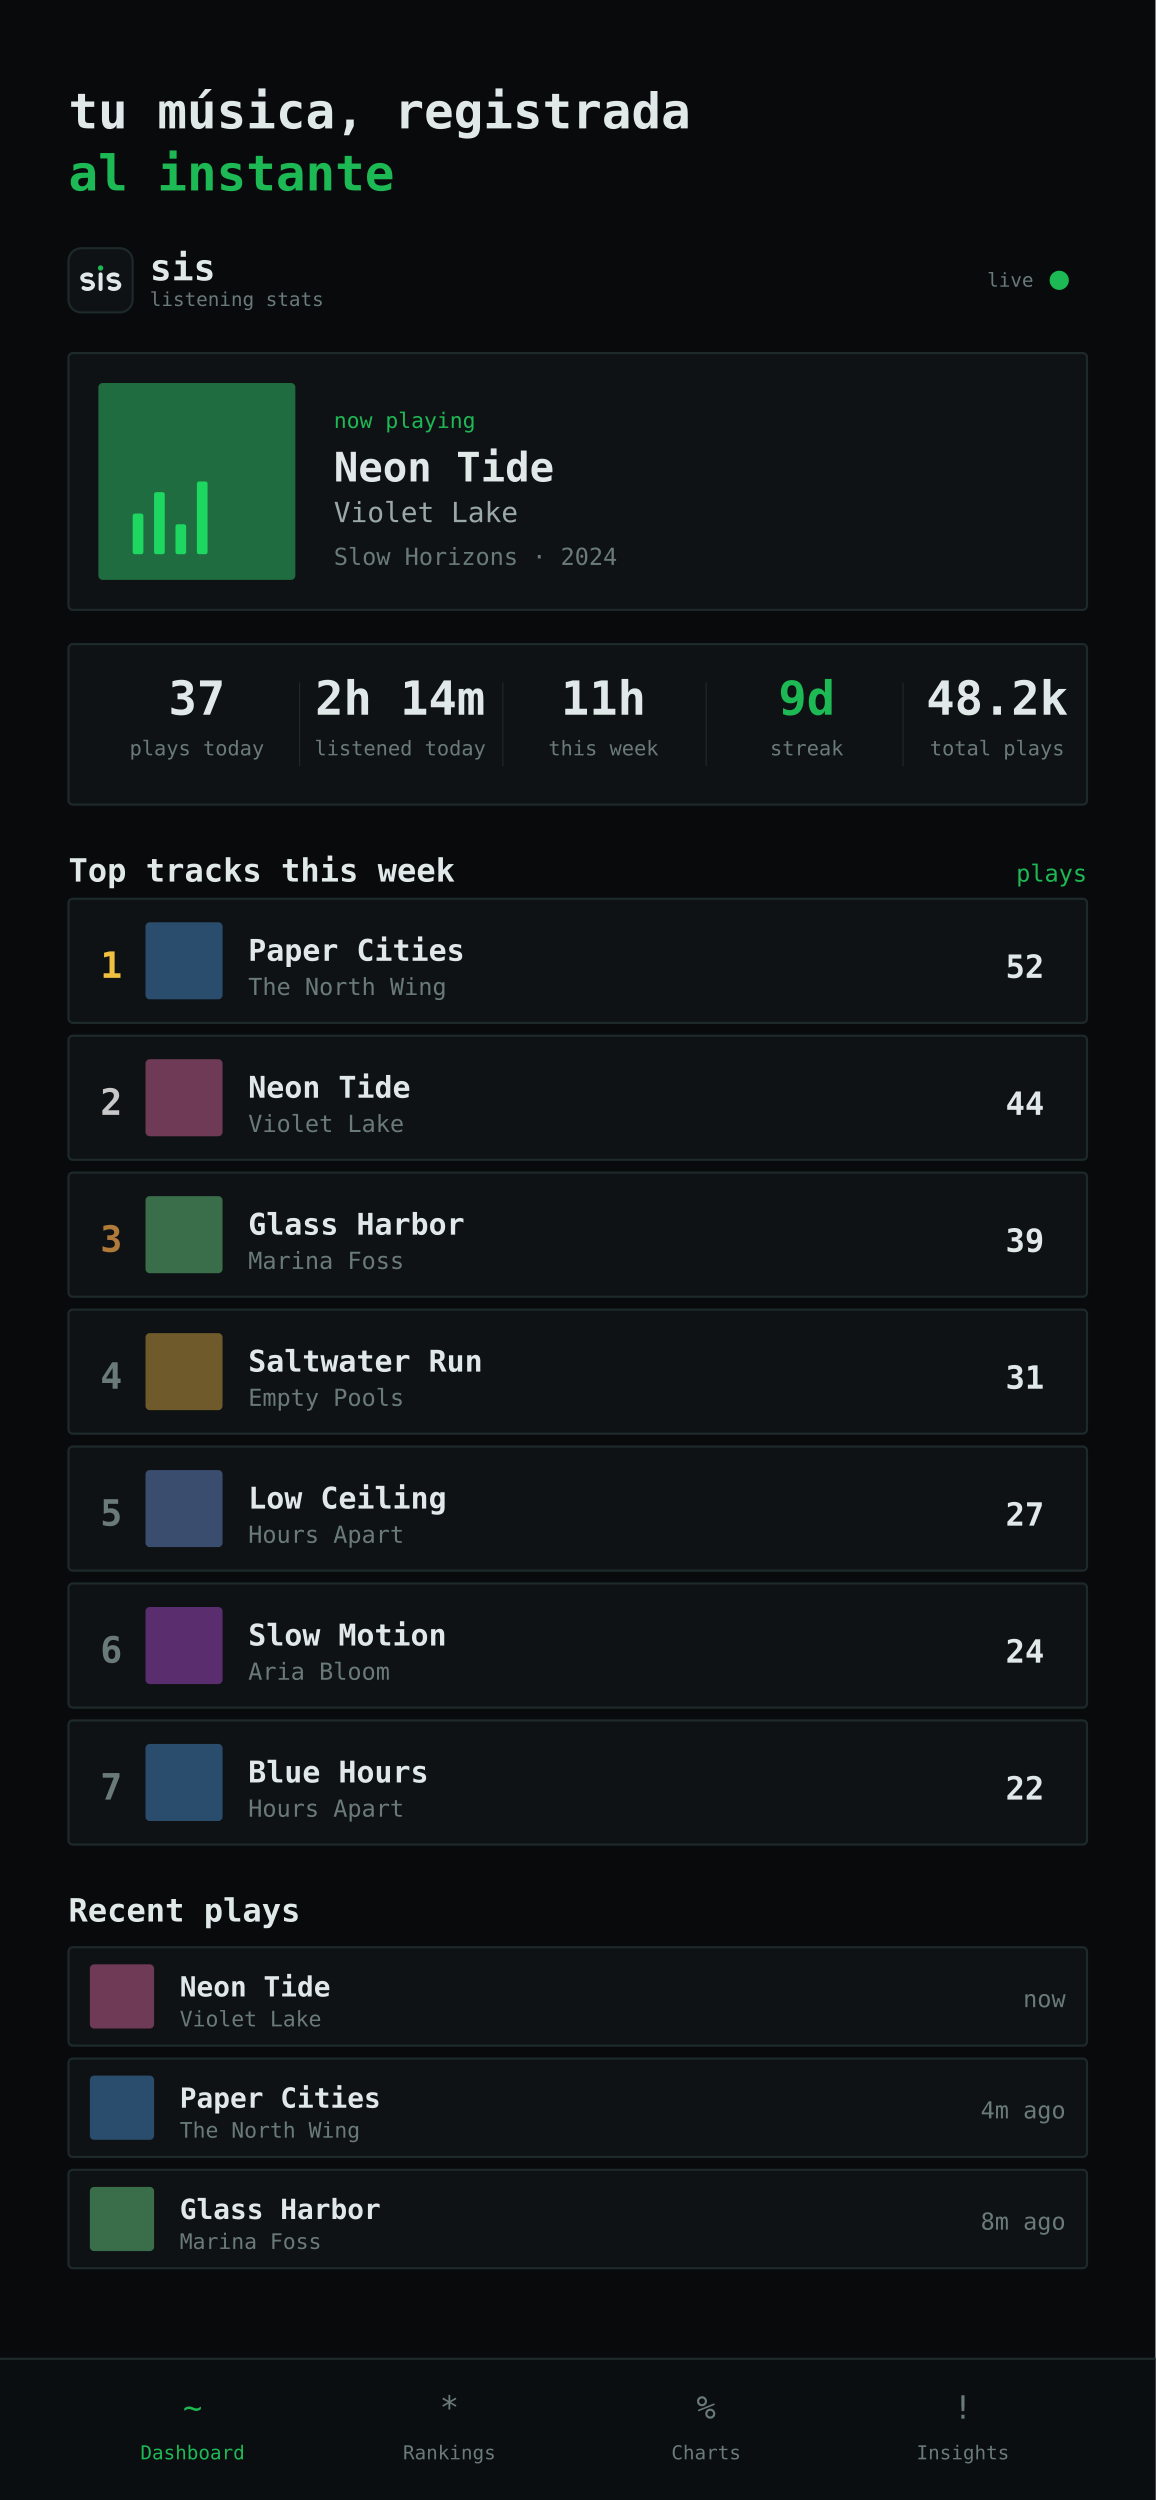
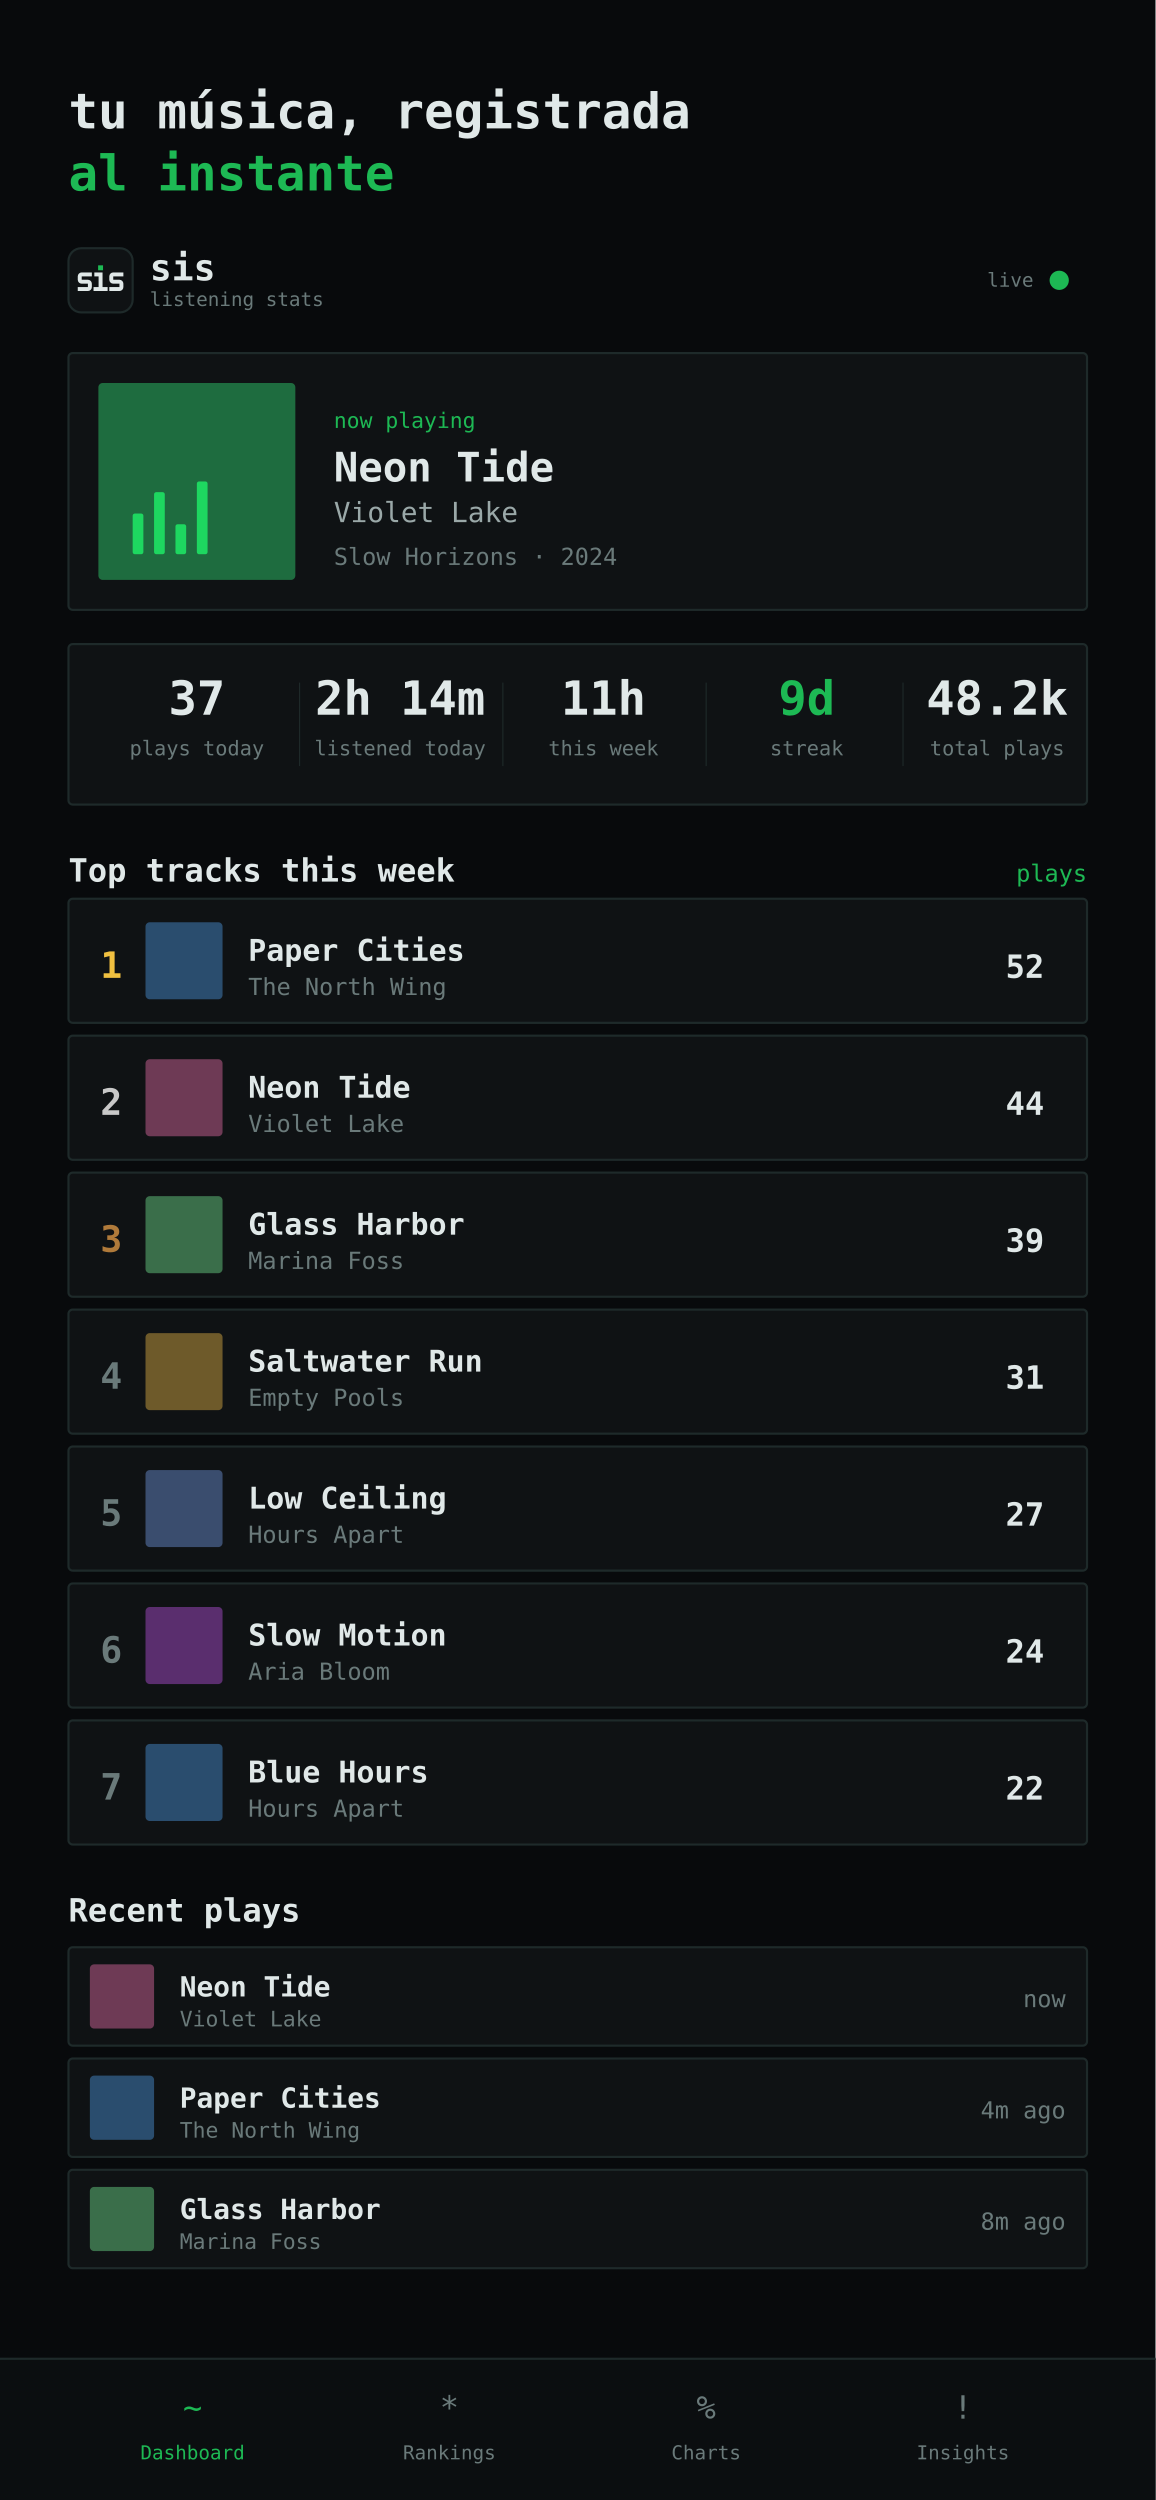
<svg xmlns="http://www.w3.org/2000/svg" width="1284" height="2778" viewBox="0 0 1080 2336.64" font-family="DejaVu Sans Mono, monospace">
  <rect width="1080" height="2336.64" fill="#080a0c" />
  <text x="64" y="120" font-size="46" font-weight="700" fill="#e0e8e8">tu música, registrada</text>
  <text x="64" y="178" font-size="46" font-weight="700" fill="#1db954">al instante</text>
  <g transform="translate(0,232)">
    <rect x="64" y="0" width="60" height="60" rx="12" fill="#0f1214" stroke="#1e2a2a" stroke-width="2" />
-     <g transform="translate(74.59 16) scale(0.2641) translate(0 -16.12)">
-       <path d="M40.06 51.43A18.8 12.22 0 1 0 27 72.44A20 13.78 0 1 1 13.11 96.13M73.5 100V48M133.06 51.43A18.8 12.22 0 1 0 120 72.44A20 13.78 0 1 1 106.11 96.13" fill="none" stroke="#e0e8e8" stroke-width="14" stroke-linecap="round" stroke-linejoin="round" />
-       <circle cx="73.5" cy="25.62" r="9.5" fill="#1db954" />
+     <g transform="translate(72.68 16) scale(0.2632) translate(0 -15.8)">
+       <path d="M43 48H14A7 7 0 0 0 7 55V67A7 7 0 0 0 14 74H36A7 7 0 0 1 43 81V93A7 7 0 0 1 36 100H7M81 100V48M65.88 48H81M63 100H99M155 48H126A7 7 0 0 0 119 55V67A7 7 0 0 0 126 74H148A7 7 0 0 1 155 81V93A7 7 0 0 1 148 100H119" fill="none" stroke="#e0e8e8" stroke-width="14" stroke-linecap="square" stroke-linejoin="miter" />
+       <rect x="72.25" y="15.8" width="17.5" height="17.5" fill="#1db954" />
    </g>
    <text x="140" y="30" font-size="34" font-weight="700" fill="#e0e8e8">sis</text>
    <text x="140" y="54" font-size="18" fill="#6a7a7a">listening stats</text>
    <circle cx="990" cy="30" r="9" fill="#1db954" />
    <text x="966" y="36" font-size="18" fill="#6a7a7a" text-anchor="end">live</text>
  </g>
  <g transform="translate(64,330)">
    <rect width="952" height="240" rx="4" fill="#0f1214" stroke="#1e2a2a" stroke-width="2" />
    <rect x="28" y="28" width="184" height="184" rx="4" fill="#1f5c3a" />
    <rect x="28" y="28" width="184" height="184" rx="4" fill="#1db954" opacity="0.18" />
    <g fill="#1ed760">
      <rect x="60" y="150" width="10" height="38" rx="2" />
      <rect x="80" y="130" width="10" height="58" rx="2" />
      <rect x="100" y="160" width="10" height="28" rx="2" />
      <rect x="120" y="120" width="10" height="68" rx="2" />
    </g>
    <text x="248" y="70" font-size="20" fill="#1db954">now playing</text>
    <text x="248" y="120" font-size="38" font-weight="700" fill="#e0e8e8">Neon Tide</text>
    <text x="248" y="158" font-size="26" fill="#9aa8a8">Violet Lake</text>
    <text x="248" y="198" font-size="22" fill="#6a7a7a">Slow Horizons · 2024</text>
  </g>
  <g transform="translate(64,602)">
    <rect width="952" height="150" rx="4" fill="#0f1214" stroke="#1e2a2a" stroke-width="2" />
    <g text-anchor="middle">
      <text x="120" y="66" font-size="44" font-weight="700" fill="#e0e8e8">37</text>
      <text x="120" y="104" font-size="19" fill="#6a7a7a">plays today</text>
      <text x="310" y="66" font-size="44" font-weight="700" fill="#e0e8e8">2h 14m</text>
      <text x="310" y="104" font-size="19" fill="#6a7a7a">listened today</text>
      <text x="500" y="66" font-size="44" font-weight="700" fill="#e0e8e8">11h</text>
      <text x="500" y="104" font-size="19" fill="#6a7a7a">this week</text>
      <text x="690" y="66" font-size="44" font-weight="700" fill="#1db954">9d</text>
      <text x="690" y="104" font-size="19" fill="#6a7a7a">streak</text>
      <text x="868" y="66" font-size="44" font-weight="700" fill="#e0e8e8">48.2k</text>
      <text x="868" y="104" font-size="19" fill="#6a7a7a">total plays</text>
    </g>
    <g stroke="#1e2a2a" stroke-width="1">
      <line x1="216" y1="36" x2="216" y2="114" />
      <line x1="406" y1="36" x2="406" y2="114" />
      <line x1="596" y1="36" x2="596" y2="114" />
      <line x1="780" y1="36" x2="780" y2="114" />
    </g>
  </g>
  <g transform="translate(64,790)">
    <text x="0" y="34" font-size="30" font-weight="700" fill="#e0e8e8">Top tracks this week</text>
    <text x="952" y="34" font-size="22" fill="#1db954" text-anchor="end">plays</text>
  </g>
  <g transform="translate(64,840)">
    <g>
      <rect x="0" y="0" width="952" height="116" rx="4" fill="#0f1214" stroke="#1e2a2a" stroke-width="2" />
      <text x="40" y="74" font-size="34" font-weight="700" fill="#f0c040" text-anchor="middle">1</text>
      <rect x="72" y="22" width="72" height="72" rx="4" fill="#2a4d6e" />
      <text x="168" y="58" font-size="28" font-weight="700" fill="#e0e8e8">Paper Cities</text>
      <text x="168" y="90" font-size="22" fill="#6a7a7a">The North Wing</text>
      <text x="912" y="74" font-size="30" font-weight="700" fill="#e0e8e8" text-anchor="end">52</text>
    </g>
    <g transform="translate(0,128)">
      <rect x="0" y="0" width="952" height="116" rx="4" fill="#0f1214" stroke="#1e2a2a" stroke-width="2" />
      <text x="40" y="74" font-size="34" font-weight="700" fill="#c8c8c8" text-anchor="middle">2</text>
      <rect x="72" y="22" width="72" height="72" rx="4" fill="#6e3a55" />
      <text x="168" y="58" font-size="28" font-weight="700" fill="#e0e8e8">Neon Tide</text>
      <text x="168" y="90" font-size="22" fill="#6a7a7a">Violet Lake</text>
      <text x="912" y="74" font-size="30" font-weight="700" fill="#e0e8e8" text-anchor="end">44</text>
    </g>
    <g transform="translate(0,256)">
      <rect x="0" y="0" width="952" height="116" rx="4" fill="#0f1214" stroke="#1e2a2a" stroke-width="2" />
      <text x="40" y="74" font-size="34" font-weight="700" fill="#b07a3a" text-anchor="middle">3</text>
      <rect x="72" y="22" width="72" height="72" rx="4" fill="#3a6e4a" />
      <text x="168" y="58" font-size="28" font-weight="700" fill="#e0e8e8">Glass Harbor</text>
      <text x="168" y="90" font-size="22" fill="#6a7a7a">Marina Foss</text>
      <text x="912" y="74" font-size="30" font-weight="700" fill="#e0e8e8" text-anchor="end">39</text>
    </g>
    <g transform="translate(0,384)">
      <rect x="0" y="0" width="952" height="116" rx="4" fill="#0f1214" stroke="#1e2a2a" stroke-width="2" />
      <text x="40" y="74" font-size="34" font-weight="700" fill="#6a7a7a" text-anchor="middle">4</text>
      <rect x="72" y="22" width="72" height="72" rx="4" fill="#6e5a2a" />
      <text x="168" y="58" font-size="28" font-weight="700" fill="#e0e8e8">Saltwater Run</text>
      <text x="168" y="90" font-size="22" fill="#6a7a7a">Empty Pools</text>
      <text x="912" y="74" font-size="30" font-weight="700" fill="#e0e8e8" text-anchor="end">31</text>
    </g>
    <g transform="translate(0,512)">
      <rect x="0" y="0" width="952" height="116" rx="4" fill="#0f1214" stroke="#1e2a2a" stroke-width="2" />
      <text x="40" y="74" font-size="34" font-weight="700" fill="#6a7a7a" text-anchor="middle">5</text>
      <rect x="72" y="22" width="72" height="72" rx="4" fill="#3a4d6e" />
      <text x="168" y="58" font-size="28" font-weight="700" fill="#e0e8e8">Low Ceiling</text>
      <text x="168" y="90" font-size="22" fill="#6a7a7a">Hours Apart</text>
      <text x="912" y="74" font-size="30" font-weight="700" fill="#e0e8e8" text-anchor="end">27</text>
    </g>
    <g transform="translate(0,640)">
      <rect x="0" y="0" width="952" height="116" rx="4" fill="#0f1214" stroke="#1e2a2a" stroke-width="2" />
      <text x="40" y="74" font-size="34" font-weight="700" fill="#6a7a7a" text-anchor="middle">6</text>
      <rect x="72" y="22" width="72" height="72" rx="4" fill="#5a2e6e" />
      <text x="168" y="58" font-size="28" font-weight="700" fill="#e0e8e8">Slow Motion</text>
      <text x="168" y="90" font-size="22" fill="#6a7a7a">Aria Bloom</text>
      <text x="912" y="74" font-size="30" font-weight="700" fill="#e0e8e8" text-anchor="end">24</text>
    </g>
    <g transform="translate(0,768)">
      <rect x="0" y="0" width="952" height="116" rx="4" fill="#0f1214" stroke="#1e2a2a" stroke-width="2" />
      <text x="40" y="74" font-size="34" font-weight="700" fill="#6a7a7a" text-anchor="middle">7</text>
      <rect x="72" y="22" width="72" height="72" rx="4" fill="#2a4d6e" />
      <text x="168" y="58" font-size="28" font-weight="700" fill="#e0e8e8">Blue Hours</text>
      <text x="168" y="90" font-size="22" fill="#6a7a7a">Hours Apart</text>
      <text x="912" y="74" font-size="30" font-weight="700" fill="#e0e8e8" text-anchor="end">22</text>
    </g>
  </g>
  <g transform="translate(64,1768)">
    <text x="0" y="28" font-size="30" font-weight="700" fill="#e0e8e8">Recent plays</text>
    <g transform="translate(0,52)">
      <rect x="0" y="0" width="952" height="92" rx="4" fill="#0f1214" stroke="#1e2a2a" stroke-width="2" />
      <rect x="20" y="16" width="60" height="60" rx="4" fill="#6e3a55" />
      <text x="104" y="46" font-size="26" font-weight="700" fill="#e0e8e8">Neon Tide</text>
      <text x="104" y="74" font-size="20" fill="#6a7a7a">Violet Lake</text>
      <text x="932" y="56" font-size="22" fill="#6a7a7a" text-anchor="end">now</text>
    </g>
    <g transform="translate(0,156)">
      <rect x="0" y="0" width="952" height="92" rx="4" fill="#0f1214" stroke="#1e2a2a" stroke-width="2" />
      <rect x="20" y="16" width="60" height="60" rx="4" fill="#2a4d6e" />
      <text x="104" y="46" font-size="26" font-weight="700" fill="#e0e8e8">Paper Cities</text>
      <text x="104" y="74" font-size="20" fill="#6a7a7a">The North Wing</text>
      <text x="932" y="56" font-size="22" fill="#6a7a7a" text-anchor="end">4m ago</text>
    </g>
    <g transform="translate(0,260)">
      <rect x="0" y="0" width="952" height="92" rx="4" fill="#0f1214" stroke="#1e2a2a" stroke-width="2" />
      <rect x="20" y="16" width="60" height="60" rx="4" fill="#3a6e4a" />
      <text x="104" y="46" font-size="26" font-weight="700" fill="#e0e8e8">Glass Harbor</text>
      <text x="104" y="74" font-size="20" fill="#6a7a7a">Marina Foss</text>
      <text x="932" y="56" font-size="22" fill="#6a7a7a" text-anchor="end">8m ago</text>
    </g>
  </g>
  <g transform="translate(0,2204.64)">
    <rect x="0" y="0" width="1080" height="132" fill="#0b0e10" />
    <line x1="0" y1="0" x2="1080" y2="0" stroke="#1e2a2a" stroke-width="2" />
    <g text-anchor="middle">
      <text x="180" y="56" font-size="30" fill="#1db954">~</text>
      <text x="180" y="94" font-size="18" fill="#1db954">Dashboard</text>
      <text x="420" y="56" font-size="30" fill="#6a7a7a">*</text>
      <text x="420" y="94" font-size="18" fill="#6a7a7a">Rankings</text>
      <text x="660" y="56" font-size="30" fill="#6a7a7a">%</text>
      <text x="660" y="94" font-size="18" fill="#6a7a7a">Charts</text>
      <text x="900" y="56" font-size="30" fill="#6a7a7a">!</text>
      <text x="900" y="94" font-size="18" fill="#6a7a7a">Insights</text>
    </g>
  </g>
</svg>
